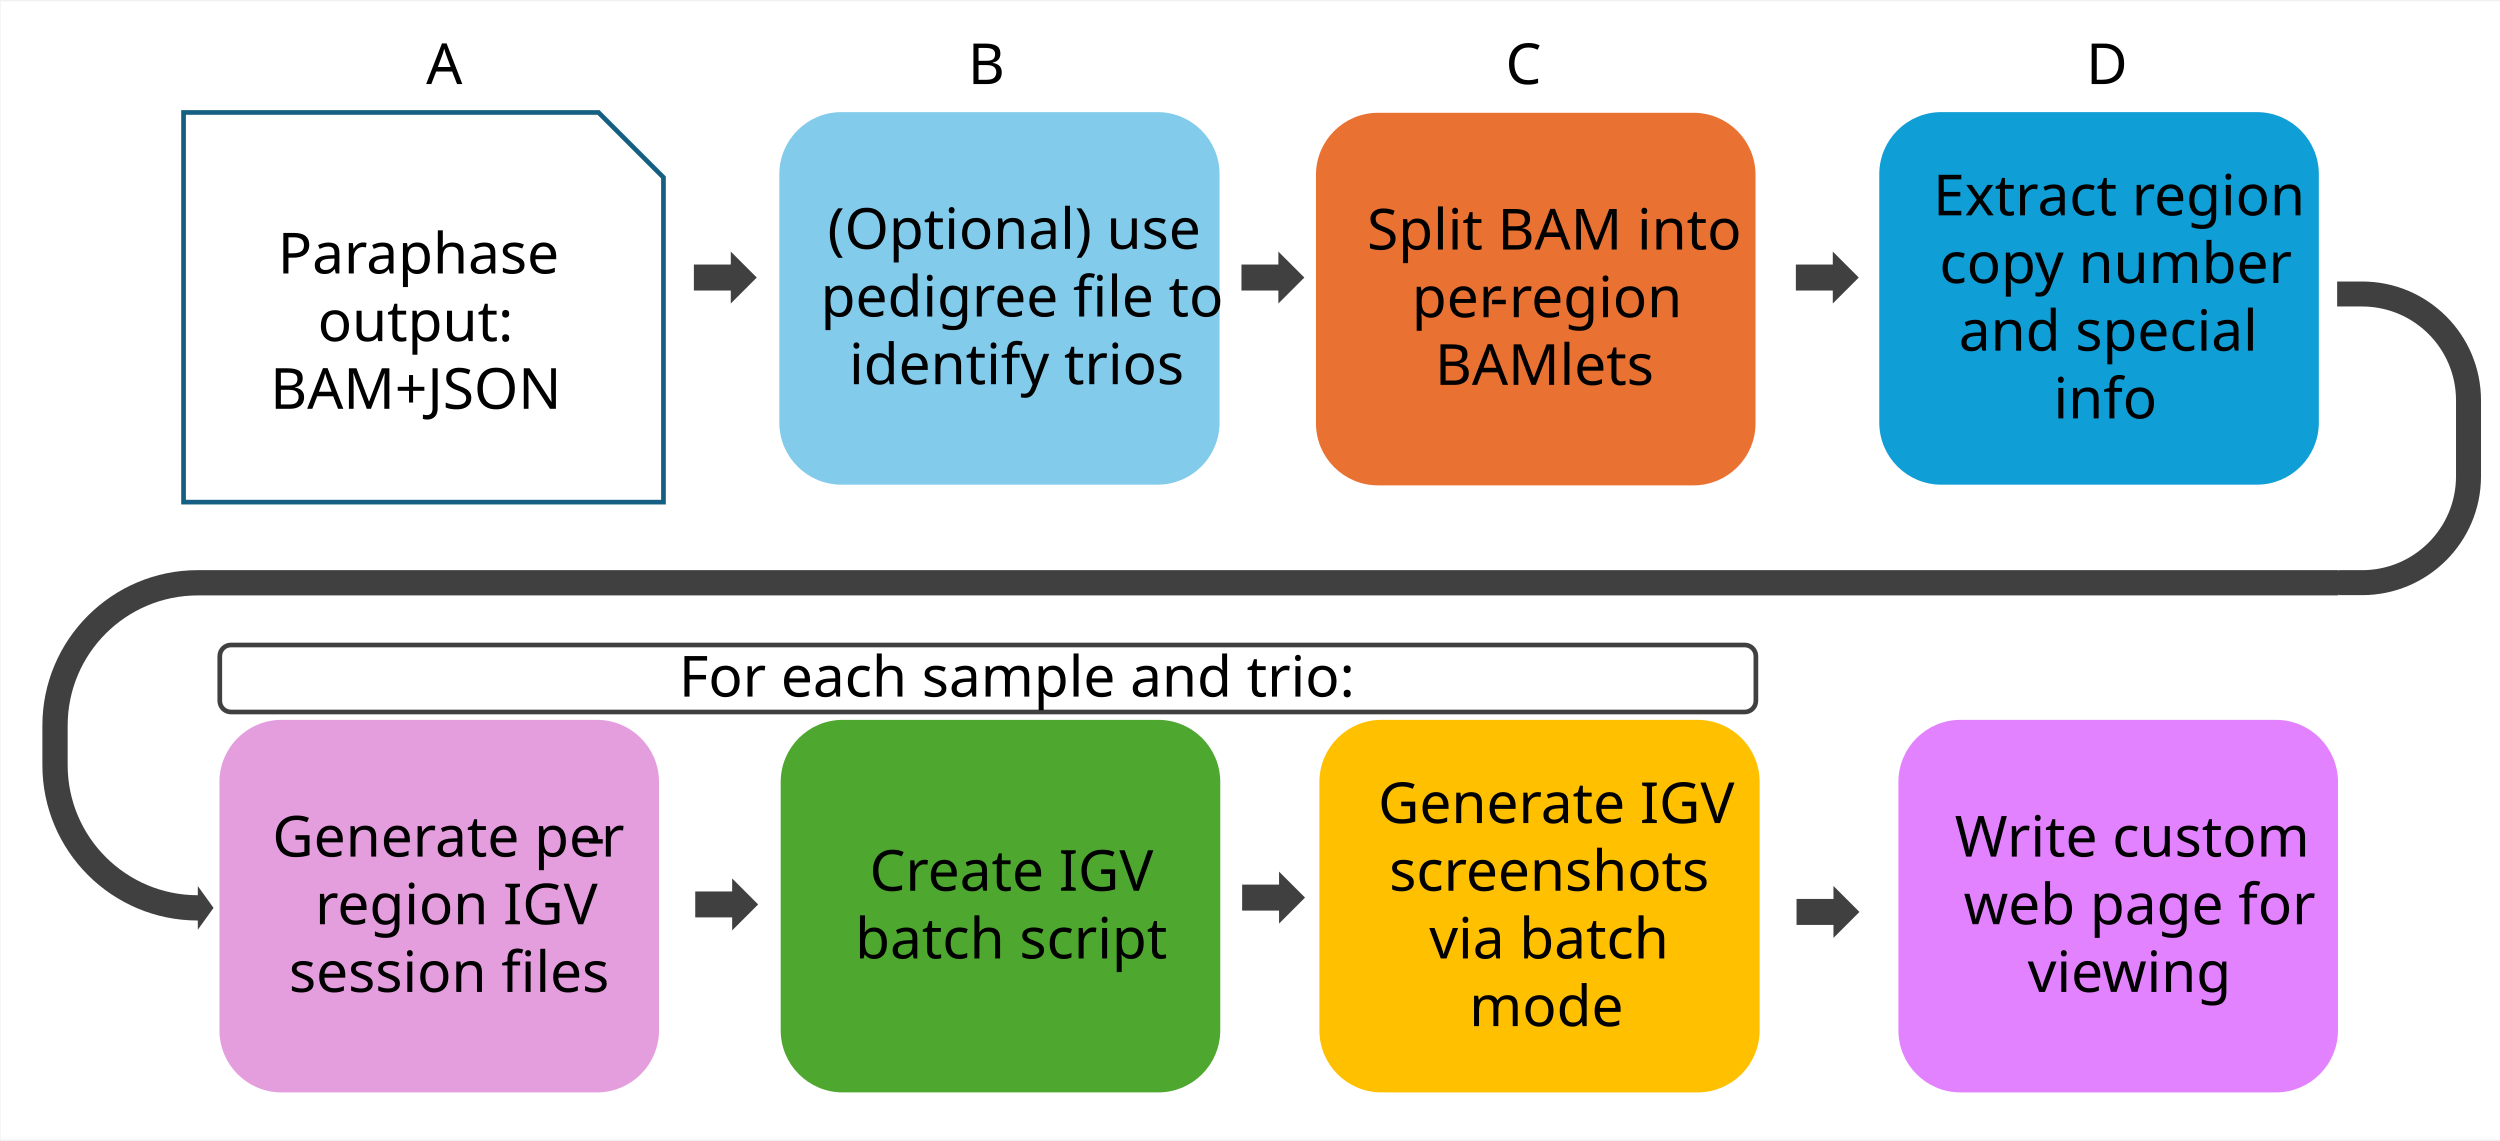
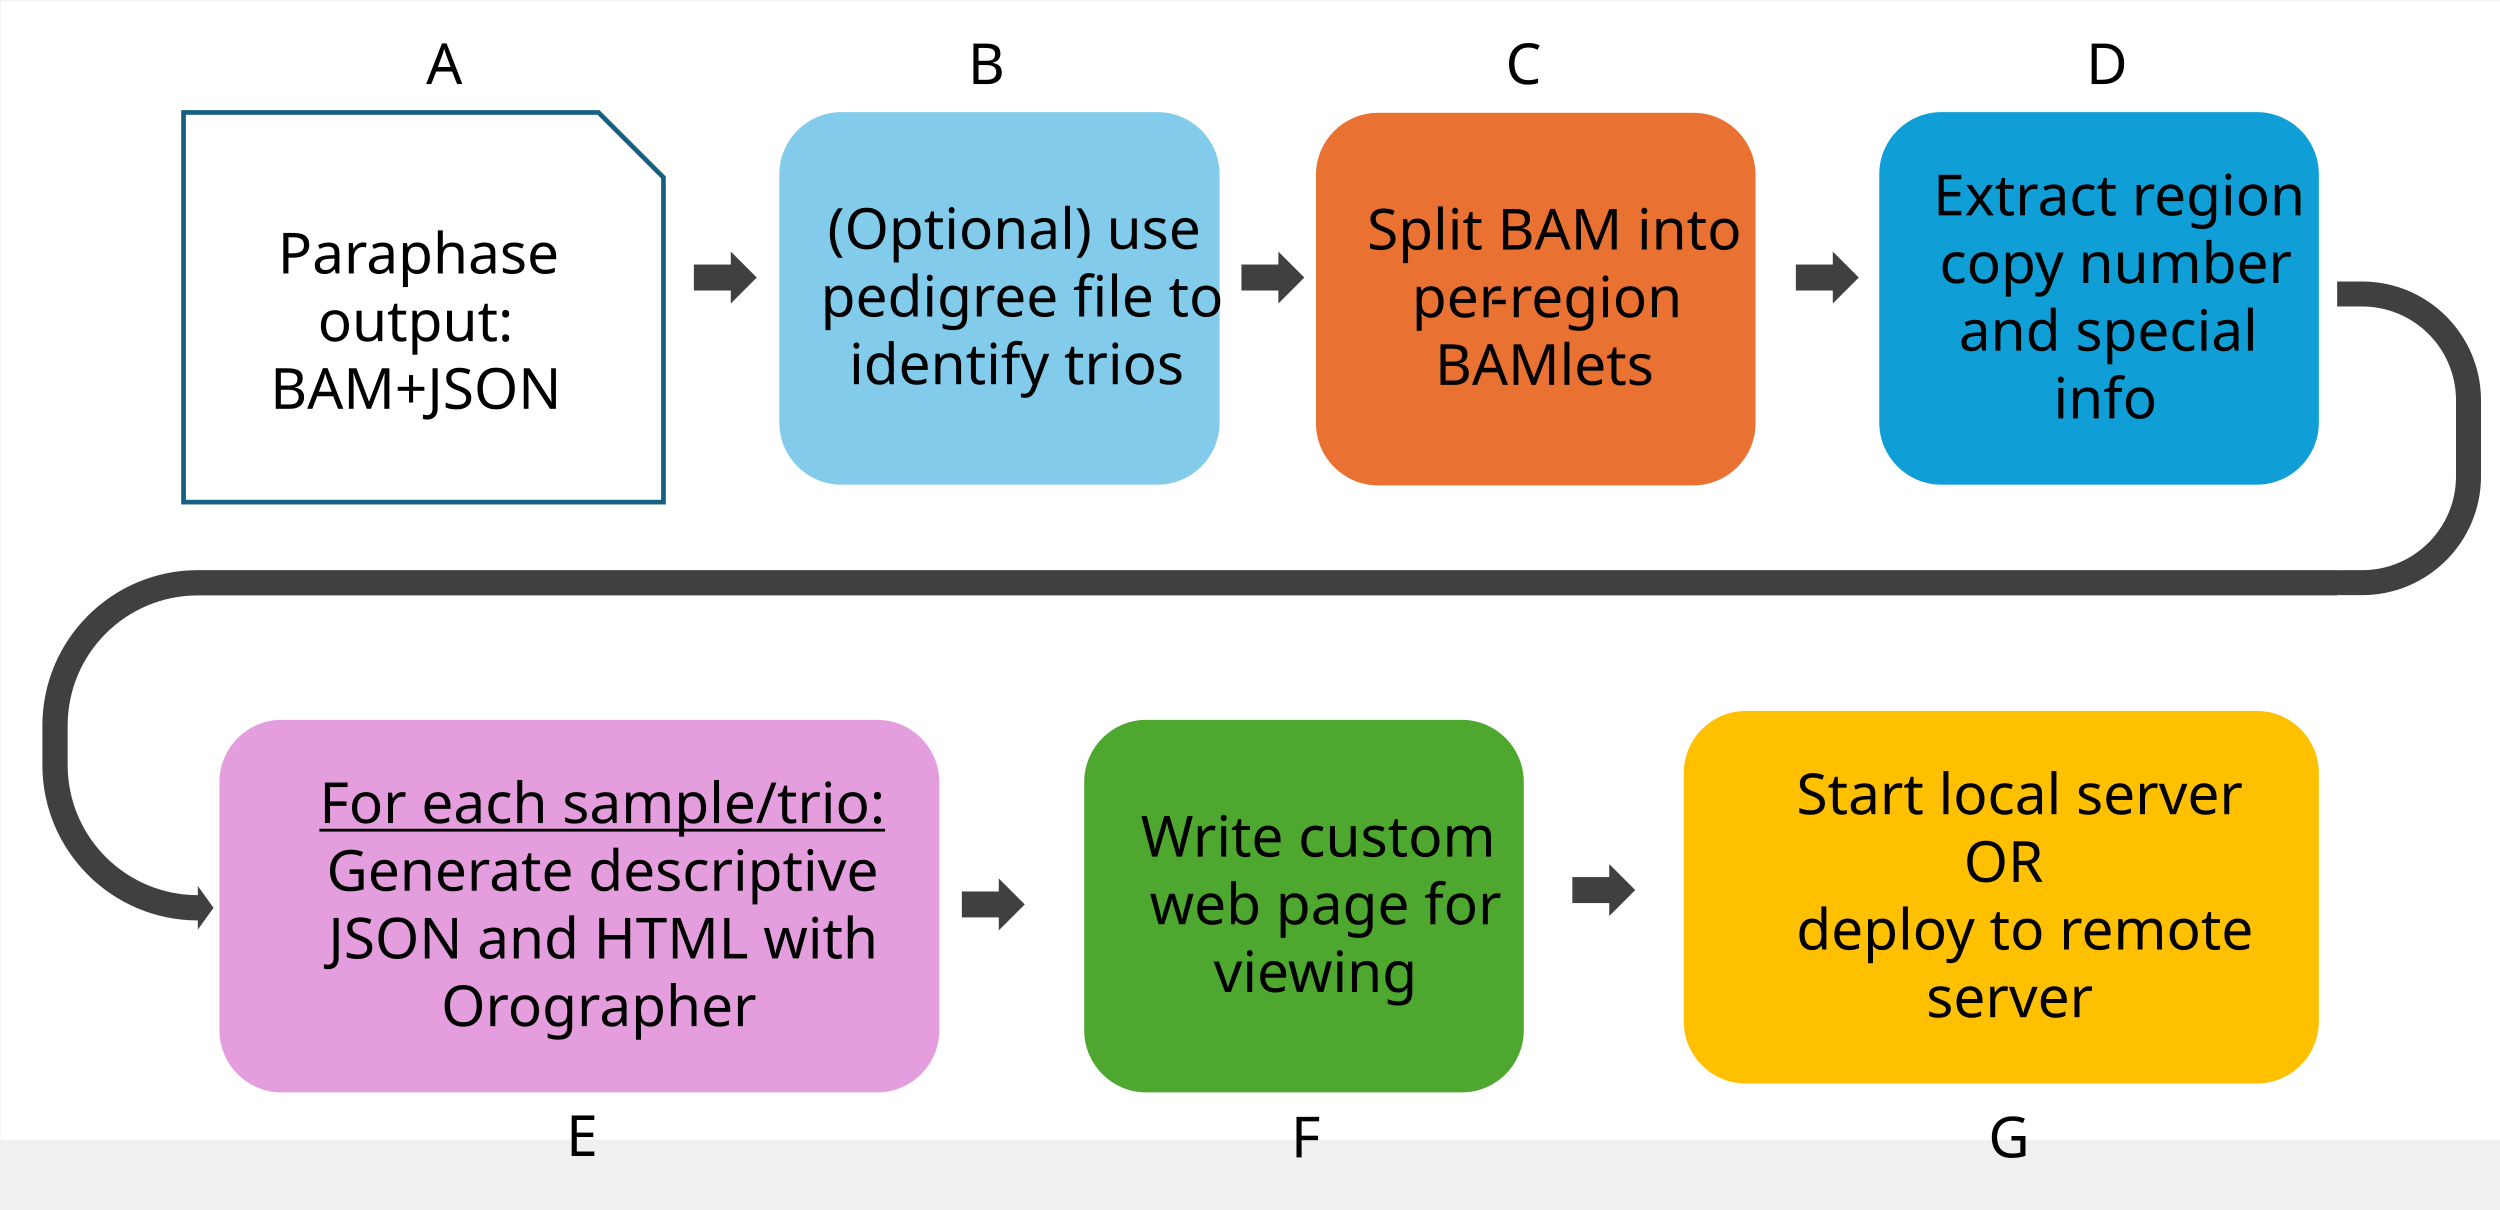
- <svg xmlns="http://www.w3.org/2000/svg" width="3657" height="1668" xml:space="preserve" overflow="hidden">
+ <svg xmlns="http://www.w3.org/2000/svg" width="3657" height="1769" xml:space="preserve" overflow="hidden">
  <defs>
    <clipPath id="clip0">
-       <rect x="330" y="417" width="3657" height="1668" />
+       <rect x="330" y="417" width="3657" height="1769" />
    </clipPath>
    <clipPath id="clip1">
-       <rect x="330" y="417" width="3657" height="1668" />
+       <rect x="330" y="417" width="3657" height="1769" />
    </clipPath>
  </defs>
  <g clip-path="url(#clip0)" transform="translate(-330 -417)">
    <g clip-path="url(#clip1)">
      <rect x="331" y="419" width="3656" height="1665" fill="#FFFFFF" fill-opacity="1" />
      <path d="M598.5 581.5 1205.5 581.5 1300.5 676.502 1300.5 1151.5 598.5 1151.5Z" stroke="#156082" stroke-width="6.875" stroke-linecap="butt" stroke-linejoin="miter" stroke-miterlimit="8" stroke-opacity="1" fill="none" fill-rule="evenodd" />
      <text fill="#000000" fill-opacity="1" font-family="Aptos,Aptos_MSFontService,sans-serif" font-style="normal" font-variant="normal" font-weight="400" font-stretch="normal" font-size="83" text-anchor="start" direction="ltr" writing-mode="lr-tb" unicode-bidi="normal" text-decoration="none" transform="matrix(1 0 0 1 736.392 817)">Paraphase</text>
      <text fill="#000000" fill-opacity="1" font-family="Aptos,Aptos_MSFontService,sans-serif" font-style="normal" font-variant="normal" font-weight="400" font-stretch="normal" font-size="83" text-anchor="start" direction="ltr" writing-mode="lr-tb" unicode-bidi="normal" text-decoration="none" transform="matrix(1 0 0 1 794.784 916)">output:</text>
      <text fill="#000000" fill-opacity="1" font-family="Aptos,Aptos_MSFontService,sans-serif" font-style="normal" font-variant="normal" font-weight="400" font-stretch="normal" font-size="83" text-anchor="start" direction="ltr" writing-mode="lr-tb" unicode-bidi="normal" text-decoration="none" transform="matrix(1 0 0 1 725.347 1015)">BAM+JSON</text>
      <text fill="#000000" fill-opacity="1" font-family="Aptos,Aptos_MSFontService,sans-serif" font-style="normal" font-variant="normal" font-weight="400" font-stretch="normal" font-size="83" text-anchor="start" direction="ltr" writing-mode="lr-tb" unicode-bidi="normal" text-decoration="none" transform="matrix(1 0 0 1 953.367 540)">A</text>
      <text fill="#000000" fill-opacity="1" font-family="Aptos,Aptos_MSFontService,sans-serif" font-style="normal" font-variant="normal" font-weight="400" font-stretch="normal" font-size="83" text-anchor="start" direction="ltr" writing-mode="lr-tb" unicode-bidi="normal" text-decoration="none" transform="matrix(1 0 0 1 1745.9 540)">B</text>
      <text fill="#000000" fill-opacity="1" font-family="Aptos,Aptos_MSFontService,sans-serif" font-style="normal" font-variant="normal" font-weight="400" font-stretch="normal" font-size="83" text-anchor="start" direction="ltr" writing-mode="lr-tb" unicode-bidi="normal" text-decoration="none" transform="matrix(1 0 0 1 2532.33 540)">C</text>
      <text fill="#000000" fill-opacity="1" font-family="Aptos,Aptos_MSFontService,sans-serif" font-style="normal" font-variant="normal" font-weight="400" font-stretch="normal" font-size="83" text-anchor="start" direction="ltr" writing-mode="lr-tb" unicode-bidi="normal" text-decoration="none" transform="matrix(1 0 0 1 3381.63 540)">D</text>
      <text fill="#000000" fill-opacity="1" font-family="Aptos,Aptos_MSFontService,sans-serif" font-style="normal" font-variant="normal" font-weight="400" font-stretch="normal" font-size="83" text-anchor="start" direction="ltr" writing-mode="lr-tb" unicode-bidi="normal" text-decoration="none" transform="matrix(1 0 0 1 931.019 1763)">E</text>
-       <text fill="#000000" fill-opacity="1" font-family="Aptos,Aptos_MSFontService,sans-serif" font-style="normal" font-variant="normal" font-weight="400" font-stretch="normal" font-size="83" text-anchor="start" direction="ltr" writing-mode="lr-tb" unicode-bidi="normal" text-decoration="none" transform="matrix(1 0 0 1 1737.45 1763)">F</text>
-       <text fill="#000000" fill-opacity="1" font-family="Aptos,Aptos_MSFontService,sans-serif" font-style="normal" font-variant="normal" font-weight="400" font-stretch="normal" font-size="83" text-anchor="start" direction="ltr" writing-mode="lr-tb" unicode-bidi="normal" text-decoration="none" transform="matrix(1 0 0 1 2532.33 1763)">G</text>
+       <text fill="#000000" fill-opacity="1" font-family="Aptos,Aptos_MSFontService,sans-serif" font-style="normal" font-variant="normal" font-weight="400" font-stretch="normal" font-size="83" text-anchor="start" direction="ltr" writing-mode="lr-tb" unicode-bidi="normal" text-decoration="none" transform="matrix(1 0 0 1 3238.55 2110)">G</text>
      <path d="M1470 671.835C1470 621.668 1510.67 581 1560.84 581L2023.16 581C2073.33 581 2114 621.668 2114 671.835L2114 1035.16C2114 1085.33 2073.33 1126 2023.16 1126L1560.84 1126C1510.67 1126 1470 1085.33 1470 1035.16Z" fill="#83CBEB" fill-rule="evenodd" fill-opacity="1" />
      <text fill="#000000" fill-opacity="1" font-family="Aptos,Aptos_MSFontService,sans-serif" font-style="normal" font-variant="normal" font-weight="400" font-stretch="normal" font-size="83" text-anchor="start" direction="ltr" writing-mode="lr-tb" unicode-bidi="normal" text-decoration="none" transform="matrix(1 0 0 1 1540.57 781)">(Optional) use </text>
      <text fill="#000000" fill-opacity="1" font-family="Aptos,Aptos_MSFontService,sans-serif" font-style="normal" font-variant="normal" font-weight="400" font-stretch="normal" font-size="83" text-anchor="start" direction="ltr" writing-mode="lr-tb" unicode-bidi="normal" text-decoration="none" transform="matrix(1 0 0 1 1530.44 880)">pedigree file to </text>
      <text fill="#000000" fill-opacity="1" font-family="Aptos,Aptos_MSFontService,sans-serif" font-style="normal" font-variant="normal" font-weight="400" font-stretch="normal" font-size="83" text-anchor="start" direction="ltr" writing-mode="lr-tb" unicode-bidi="normal" text-decoration="none" transform="matrix(1 0 0 1 1572.03 979)">identify trios</text>
      <path d="M2255 672.835C2255 622.668 2295.67 582 2345.83 582L2807.17 582C2857.33 582 2898 622.668 2898 672.835L2898 1036.17C2898 1086.33 2857.33 1127 2807.17 1127L2345.83 1127C2295.67 1127 2255 1086.33 2255 1036.17Z" fill="#E97132" fill-rule="evenodd" fill-opacity="1" />
      <text fill="#000000" fill-opacity="1" font-family="Aptos,Aptos_MSFontService,sans-serif" font-style="normal" font-variant="normal" font-weight="400" font-stretch="normal" font-size="83" text-anchor="start" direction="ltr" writing-mode="lr-tb" unicode-bidi="normal" text-decoration="none" transform="matrix(1 0 0 1 2329.75 782)">Split BAM into </text>
      <text fill="#000000" fill-opacity="1" font-family="Aptos,Aptos_MSFontService,sans-serif" font-style="normal" font-variant="normal" font-weight="400" font-stretch="normal" font-size="83" text-anchor="start" direction="ltr" writing-mode="lr-tb" unicode-bidi="normal" text-decoration="none" transform="matrix(1 0 0 1 2395.27 881)">per</text>
      <text fill="#000000" fill-opacity="1" font-family="Aptos,Aptos_MSFontService,sans-serif" font-style="normal" font-variant="normal" font-weight="400" font-stretch="normal" font-size="83" text-anchor="start" direction="ltr" writing-mode="lr-tb" unicode-bidi="normal" text-decoration="none" transform="matrix(1 0 0 1 2509.26 881)">-</text>
      <text fill="#000000" fill-opacity="1" font-family="Aptos,Aptos_MSFontService,sans-serif" font-style="normal" font-variant="normal" font-weight="400" font-stretch="normal" font-size="83" text-anchor="start" direction="ltr" writing-mode="lr-tb" unicode-bidi="normal" text-decoration="none" transform="matrix(1 0 0 1 2537.33 881)">region </text>
      <text fill="#000000" fill-opacity="1" font-family="Aptos,Aptos_MSFontService,sans-serif" font-style="normal" font-variant="normal" font-weight="400" font-stretch="normal" font-size="83" text-anchor="start" direction="ltr" writing-mode="lr-tb" unicode-bidi="normal" text-decoration="none" transform="matrix(1 0 0 1 2429.12 980)">BAMlets</text>
      <path d="M3079 671.835C3079 621.668 3119.67 581 3169.83 581L3631.17 581C3681.33 581 3722 621.668 3722 671.835L3722 1035.17C3722 1085.33 3681.33 1126 3631.17 1126L3169.83 1126C3119.67 1126 3079 1085.33 3079 1035.17Z" fill="#0F9ED5" fill-rule="evenodd" fill-opacity="1" />
      <text fill="#000000" fill-opacity="1" font-family="Aptos,Aptos_MSFontService,sans-serif" font-style="normal" font-variant="normal" font-weight="400" font-stretch="normal" font-size="83" text-anchor="start" direction="ltr" writing-mode="lr-tb" unicode-bidi="normal" text-decoration="none" transform="matrix(1 0 0 1 3157.83 732)">Extract region </text>
      <text fill="#000000" fill-opacity="1" font-family="Aptos,Aptos_MSFontService,sans-serif" font-style="normal" font-variant="normal" font-weight="400" font-stretch="normal" font-size="83" text-anchor="start" direction="ltr" writing-mode="lr-tb" unicode-bidi="normal" text-decoration="none" transform="matrix(1 0 0 1 3167.05 831)">copy number </text>
      <text fill="#000000" fill-opacity="1" font-family="Aptos,Aptos_MSFontService,sans-serif" font-style="normal" font-variant="normal" font-weight="400" font-stretch="normal" font-size="83" text-anchor="start" direction="ltr" writing-mode="lr-tb" unicode-bidi="normal" text-decoration="none" transform="matrix(1 0 0 1 3195.28 930)">and special </text>
      <text fill="#000000" fill-opacity="1" font-family="Aptos,Aptos_MSFontService,sans-serif" font-style="normal" font-variant="normal" font-weight="400" font-stretch="normal" font-size="83" text-anchor="start" direction="ltr" writing-mode="lr-tb" unicode-bidi="normal" text-decoration="none" transform="matrix(1 0 0 1 3333.88 1029)">info</text>
-       <path d="M651 1560.83C651 1510.67 691.668 1470 741.835 1470L1203.16 1470C1253.33 1470 1294 1510.67 1294 1560.83L1294 1924.16C1294 1974.33 1253.33 2015 1203.16 2015L741.835 2015C691.668 2015 651 1974.33 651 1924.16Z" fill="#E59EDD" fill-rule="evenodd" fill-opacity="1" />
-       <text fill="#000000" fill-opacity="1" font-family="Aptos,Aptos_MSFontService,sans-serif" font-style="normal" font-variant="normal" font-weight="400" font-stretch="normal" font-size="83" text-anchor="start" direction="ltr" writing-mode="lr-tb" unicode-bidi="normal" text-decoration="none" transform="matrix(1 0 0 1 728.443 1670)">Generate per</text>
-       <text fill="#000000" fill-opacity="1" font-family="Aptos,Aptos_MSFontService,sans-serif" font-style="normal" font-variant="normal" font-weight="400" font-stretch="normal" font-size="83" text-anchor="start" direction="ltr" writing-mode="lr-tb" unicode-bidi="normal" text-decoration="none" transform="matrix(1 0 0 1 1188.31 1670)">-</text>
-       <text fill="#000000" fill-opacity="1" font-family="Aptos,Aptos_MSFontService,sans-serif" font-style="normal" font-variant="normal" font-weight="400" font-stretch="normal" font-size="83" text-anchor="start" direction="ltr" writing-mode="lr-tb" unicode-bidi="normal" text-decoration="none" transform="matrix(1 0 0 1 790.937 1769)">region IGV </text>
-       <text fill="#000000" fill-opacity="1" font-family="Aptos,Aptos_MSFontService,sans-serif" font-style="normal" font-variant="normal" font-weight="400" font-stretch="normal" font-size="83" text-anchor="start" direction="ltr" writing-mode="lr-tb" unicode-bidi="normal" text-decoration="none" transform="matrix(1 0 0 1 752.689 1868)">session files</text>
-       <path d="M1472 1560.83C1472 1510.67 1512.67 1470 1562.83 1470L2024.17 1470C2074.33 1470 2115 1510.67 2115 1560.83L2115 1924.16C2115 1974.33 2074.33 2015 2024.17 2015L1562.83 2015C1512.67 2015 1472 1974.33 1472 1924.16Z" fill="#4EA72E" fill-rule="evenodd" fill-opacity="1" />
-       <text fill="#000000" fill-opacity="1" font-family="Aptos,Aptos_MSFontService,sans-serif" font-style="normal" font-variant="normal" font-weight="400" font-stretch="normal" font-size="83" text-anchor="start" direction="ltr" writing-mode="lr-tb" unicode-bidi="normal" text-decoration="none" transform="matrix(1 0 0 1 1601.98 1720)">Create IGV </text>
-       <text fill="#000000" fill-opacity="1" font-family="Aptos,Aptos_MSFontService,sans-serif" font-style="normal" font-variant="normal" font-weight="400" font-stretch="normal" font-size="83" text-anchor="start" direction="ltr" writing-mode="lr-tb" unicode-bidi="normal" text-decoration="none" transform="matrix(1 0 0 1 1580.92 1819)">batch script</text>
-       <path d="M2260 1560.84C2260 1510.67 2300.67 1470 2350.84 1470L2813.16 1470C2863.33 1470 2904 1510.67 2904 1560.84L2904 1924.16C2904 1974.33 2863.33 2015 2813.16 2015L2350.84 2015C2300.67 2015 2260 1974.33 2260 1924.16Z" fill="#FFC000" fill-rule="evenodd" fill-opacity="1" />
-       <text fill="#000000" fill-opacity="1" font-family="Aptos,Aptos_MSFontService,sans-serif" font-style="normal" font-variant="normal" font-weight="400" font-stretch="normal" font-size="83" text-anchor="start" direction="ltr" writing-mode="lr-tb" unicode-bidi="normal" text-decoration="none" transform="matrix(1 0 0 1 2345.91 1621)">Generate IGV </text>
-       <text fill="#000000" fill-opacity="1" font-family="Aptos,Aptos_MSFontService,sans-serif" font-style="normal" font-variant="normal" font-weight="400" font-stretch="normal" font-size="83" text-anchor="start" direction="ltr" writing-mode="lr-tb" unicode-bidi="normal" text-decoration="none" transform="matrix(1 0 0 1 2362.16 1720)">screenshots </text>
-       <text fill="#000000" fill-opacity="1" font-family="Aptos,Aptos_MSFontService,sans-serif" font-style="normal" font-variant="normal" font-weight="400" font-stretch="normal" font-size="83" text-anchor="start" direction="ltr" writing-mode="lr-tb" unicode-bidi="normal" text-decoration="none" transform="matrix(1 0 0 1 2420.73 1819)">via batch </text>
-       <text fill="#000000" fill-opacity="1" font-family="Aptos,Aptos_MSFontService,sans-serif" font-style="normal" font-variant="normal" font-weight="400" font-stretch="normal" font-size="83" text-anchor="start" direction="ltr" writing-mode="lr-tb" unicode-bidi="normal" text-decoration="none" transform="matrix(1 0 0 1 2479.17 1918)">mode</text>
+       <path d="M651 1560.83C651 1510.67 691.668 1470 741.835 1470L1613.16 1470C1663.33 1470 1704 1510.67 1704 1560.83L1704 1924.17C1704 1974.33 1663.33 2015 1613.16 2015L741.835 2015C691.668 2015 651 1974.33 651 1924.17Z" fill="#E59EDD" fill-rule="evenodd" fill-opacity="1" />
+       <text fill="#000000" fill-opacity="1" font-family="Aptos,Aptos_MSFontService,sans-serif" font-style="normal" font-variant="normal" font-weight="400" font-stretch="normal" font-size="83" text-anchor="start" direction="ltr" writing-mode="lr-tb" unicode-bidi="normal" text-decoration="underline" transform="matrix(1 0 0 1 797.231 1621)">For each sample/trio:</text>
+       <text fill="#000000" fill-opacity="1" font-family="Aptos,Aptos_MSFontService,sans-serif" font-style="normal" font-variant="normal" font-weight="400" font-stretch="normal" font-size="83" text-anchor="start" direction="ltr" writing-mode="lr-tb" unicode-bidi="normal" text-decoration="none" transform="matrix(1 0 0 1 807.635 1720)">Generate descriptive </text>
+       <text fill="#000000" fill-opacity="1" font-family="Aptos,Aptos_MSFontService,sans-serif" font-style="normal" font-variant="normal" font-weight="400" font-stretch="normal" font-size="83" text-anchor="start" direction="ltr" writing-mode="lr-tb" unicode-bidi="normal" text-decoration="none" transform="matrix(1 0 0 1 810.293 1819)">JSON and HTML with </text>
+       <text fill="#000000" fill-opacity="1" font-family="Aptos,Aptos_MSFontService,sans-serif" font-style="normal" font-variant="normal" font-weight="400" font-stretch="normal" font-size="83" text-anchor="start" direction="ltr" writing-mode="lr-tb" unicode-bidi="normal" text-decoration="none" transform="matrix(1 0 0 1 975.362 1918)">Orographer</text>
+       <path d="M1916 1560.83C1916 1510.67 1956.67 1470 2006.84 1470L2468.17 1470C2518.33 1470 2559 1510.67 2559 1560.83L2559 1924.16C2559 1974.33 2518.33 2015 2468.17 2015L2006.84 2015C1956.67 2015 1916 1974.33 1916 1924.16Z" fill="#4EA72E" fill-rule="evenodd" fill-opacity="1" />
+       <text fill="#000000" fill-opacity="1" font-family="Aptos,Aptos_MSFontService,sans-serif" font-style="normal" font-variant="normal" font-weight="400" font-stretch="normal" font-size="83" text-anchor="start" direction="ltr" writing-mode="lr-tb" unicode-bidi="normal" text-decoration="none" transform="matrix(1 0 0 1 1998.64 1670)">Write custom </text>
+       <text fill="#000000" fill-opacity="1" font-family="Aptos,Aptos_MSFontService,sans-serif" font-style="normal" font-variant="normal" font-weight="400" font-stretch="normal" font-size="83" text-anchor="start" direction="ltr" writing-mode="lr-tb" unicode-bidi="normal" text-decoration="none" transform="matrix(1 0 0 1 2011.59 1769)">web page for </text>
+       <text fill="#000000" fill-opacity="1" font-family="Aptos,Aptos_MSFontService,sans-serif" font-style="normal" font-variant="normal" font-weight="400" font-stretch="normal" font-size="83" text-anchor="start" direction="ltr" writing-mode="lr-tb" unicode-bidi="normal" text-decoration="none" transform="matrix(1 0 0 1 2105.23 1868)">viewing</text>
+       <path d="M2793 1547.83C2793 1497.67 2833.67 1457 2883.83 1457L3631.17 1457C3681.33 1457 3722 1497.67 3722 1547.83L3722 1911.17C3722 1961.33 3681.33 2002 3631.17 2002L2883.83 2002C2833.67 2002 2793 1961.33 2793 1911.17Z" fill="#FFC000" fill-rule="evenodd" fill-opacity="1" />
+       <text fill="#000000" fill-opacity="1" font-family="Aptos,Aptos_MSFontService,sans-serif" font-style="normal" font-variant="normal" font-weight="400" font-stretch="normal" font-size="83" text-anchor="start" direction="ltr" writing-mode="lr-tb" unicode-bidi="normal" text-decoration="none" transform="matrix(1 0 0 1 2957.85 1608)">Start local server </text>
+       <text fill="#000000" fill-opacity="1" font-family="Aptos,Aptos_MSFontService,sans-serif" font-style="normal" font-variant="normal" font-weight="400" font-stretch="normal" font-size="83" text-anchor="start" direction="ltr" writing-mode="lr-tb" unicode-bidi="normal" text-decoration="none" transform="matrix(1 0 0 1 3202.6 1707)">OR</text>
+       <text fill="#000000" fill-opacity="1" font-family="Aptos,Aptos_MSFontService,sans-serif" font-style="normal" font-variant="normal" font-weight="400" font-stretch="normal" font-size="83" text-anchor="start" direction="ltr" writing-mode="lr-tb" unicode-bidi="normal" text-decoration="none" transform="matrix(1 0 0 1 2957.62 1806)">deploy to remote </text>
+       <text fill="#000000" fill-opacity="1" font-family="Aptos,Aptos_MSFontService,sans-serif" font-style="normal" font-variant="normal" font-weight="400" font-stretch="normal" font-size="83" text-anchor="start" direction="ltr" writing-mode="lr-tb" unicode-bidi="normal" text-decoration="none" transform="matrix(1 0 0 1 3147.67 1905)">server</text>
      <path d="M1345 804 1399 804 1399 785 1437 823 1399 861 1399 842 1345 842Z" fill="#404040" fill-rule="evenodd" fill-opacity="1" />
      <path d="M2146 804 2200 804 2200 785 2238 823 2200 861 2200 842 2146 842Z" fill="#404040" fill-rule="evenodd" fill-opacity="1" />
-       <path d="M2147 1711 2201 1711 2201 1692 2239 1730 2201 1768 2201 1749 2147 1749Z" fill="#404040" fill-rule="evenodd" fill-opacity="1" />
+       <path d="M2630 1700 2684 1700 2684 1681 2722 1719 2684 1757 2684 1738 2630 1738Z" fill="#404040" fill-rule="evenodd" fill-opacity="1" />
      <path d="M2957 804 3011 804 3011 785 3049 823 3011 861 3011 842 2957 842Z" fill="#404040" fill-rule="evenodd" fill-opacity="1" />
-       <path d="M2958 1732 3012 1732 3012 1713 3050 1751 3012 1789 3012 1770 2958 1770Z" fill="#404040" fill-rule="evenodd" fill-opacity="1" />
-       <path d="M1347 1721 1401 1721 1401 1702 1439 1740 1401 1778 1401 1759 1347 1759Z" fill="#404040" fill-rule="evenodd" fill-opacity="1" />
-       <path d="M0 3358 0 227.366C-2.672e-14 101.795 101.796-2.67199e-14 227.367-5.34398e-14L285.177 0C410.749-5.34398e-14 512.544 101.795 512.544 227.366L512.541 227.366 526 227.366 494.05 250.374 462.101 227.366 475.56 227.366C475.56 122.221 390.323 36.984 285.177 36.984L227.367 36.984C122.222 36.984 36.984 122.221 36.984 227.366L36.984 3358Z" fill="#404040" fill-rule="evenodd" fill-opacity="1" transform="matrix(1.83697e-16 1 1 -1.83697e-16 392 1251)" />
+       <path d="M1737 1721 1791 1721 1791 1702 1829 1740 1791 1778 1791 1759 1737 1759Z" fill="#404040" fill-rule="evenodd" fill-opacity="1" />
+       <path d="M0 3358 0 227.37C-2.672e-14 101.797 101.797-2.67199e-14 227.371-2.67199e-14L285.042 0C410.615-2.67199e-14 512.412 101.797 512.412 227.37L525.868 227.37 493.926 250.374 461.987 227.37 475.439 227.37C475.439 122.217 390.195 36.973 285.042 36.973L227.371 36.973C122.217 36.973 36.973 122.217 36.973 227.37L36.973 3358Z" fill="#404040" fill-rule="evenodd" fill-opacity="1" transform="matrix(1.83697e-16 1 1 -1.83697e-16 392 1251)" />
      <path d="M3750.5 830.5 3785.32 830.5C3880.41 830.5 3957.5 907.587 3957.5 1002.68L3957.5 1113.69C3957.5 1208.79 3880.41 1285.87 3785.32 1285.87L3750.5 1285.87 3750.5 1286.5 3750.5 1269.31 3750.5 1252.12 3750.5 1252.75 3785.32 1252.75C3862.12 1252.75 3924.38 1190.49 3924.38 1113.69L3924.38 1002.68C3924.38 925.881 3862.12 863.624 3785.32 863.624L3750.5 863.624Z" stroke="#404040" stroke-width="3.438" stroke-linecap="butt" stroke-linejoin="miter" stroke-miterlimit="8" stroke-opacity="1" fill="#404040" fill-rule="evenodd" fill-opacity="1" />
-       <path d="M651.5 1376.83C651.5 1367.81 658.813 1360.5 667.834 1360.5L2882.17 1360.5C2891.19 1360.5 2898.5 1367.81 2898.5 1376.83L2898.5 1442.17C2898.5 1451.19 2891.19 1458.5 2882.17 1458.5L667.834 1458.5C658.813 1458.5 651.5 1451.19 651.5 1442.17Z" stroke="#404040" stroke-width="6.875" stroke-linecap="butt" stroke-linejoin="miter" stroke-miterlimit="8" stroke-opacity="1" fill="none" fill-rule="evenodd" />
-       <text fill="#000000" fill-opacity="1" font-family="Aptos,Aptos_MSFontService,sans-serif" font-style="normal" font-variant="normal" font-weight="400" font-stretch="normal" font-size="83" text-anchor="start" direction="ltr" writing-mode="lr-tb" unicode-bidi="normal" text-decoration="none" transform="matrix(1 0 0 1 1323.14 1436)">For each sample and trio:</text>
-       <path d="M3107 1560.83C3107 1510.67 3147.67 1470 3197.84 1470L3659.17 1470C3709.33 1470 3750 1510.67 3750 1560.83L3750 1924.16C3750 1974.33 3709.33 2015 3659.17 2015L3197.84 2015C3147.67 2015 3107 1974.33 3107 1924.16Z" fill="#E382FF" fill-rule="evenodd" fill-opacity="1" />
-       <text fill="#000000" fill-opacity="1" font-family="Aptos,Aptos_MSFontService,sans-serif" font-style="normal" font-variant="normal" font-weight="400" font-stretch="normal" font-size="83" text-anchor="start" direction="ltr" writing-mode="lr-tb" unicode-bidi="normal" text-decoration="none" transform="matrix(1 0 0 1 3189.47 1670)">Write custom </text>
-       <text fill="#000000" fill-opacity="1" font-family="Aptos,Aptos_MSFontService,sans-serif" font-style="normal" font-variant="normal" font-weight="400" font-stretch="normal" font-size="83" text-anchor="start" direction="ltr" writing-mode="lr-tb" unicode-bidi="normal" text-decoration="none" transform="matrix(1 0 0 1 3202.42 1769)">web page for </text>
-       <text fill="#000000" fill-opacity="1" font-family="Aptos,Aptos_MSFontService,sans-serif" font-style="normal" font-variant="normal" font-weight="400" font-stretch="normal" font-size="83" text-anchor="start" direction="ltr" writing-mode="lr-tb" unicode-bidi="normal" text-decoration="none" transform="matrix(1 0 0 1 3296.06 1868)">viewing</text>
+       <text fill="#000000" fill-opacity="1" font-family="Aptos,Aptos_MSFontService,sans-serif" font-style="normal" font-variant="normal" font-weight="400" font-stretch="normal" font-size="83" text-anchor="start" direction="ltr" writing-mode="lr-tb" unicode-bidi="normal" text-decoration="none" transform="matrix(1 0 0 1 2218.47 2110)">F</text>
+       <text fill="#000000" fill-opacity="1" font-family="Aptos,Aptos_MSFontService,sans-serif" font-style="normal" font-variant="normal" font-weight="400" font-stretch="normal" font-size="83" text-anchor="start" direction="ltr" writing-mode="lr-tb" unicode-bidi="normal" text-decoration="none" transform="matrix(1 0 0 1 1158.21 2108)">E</text>
    </g>
  </g>
</svg>
